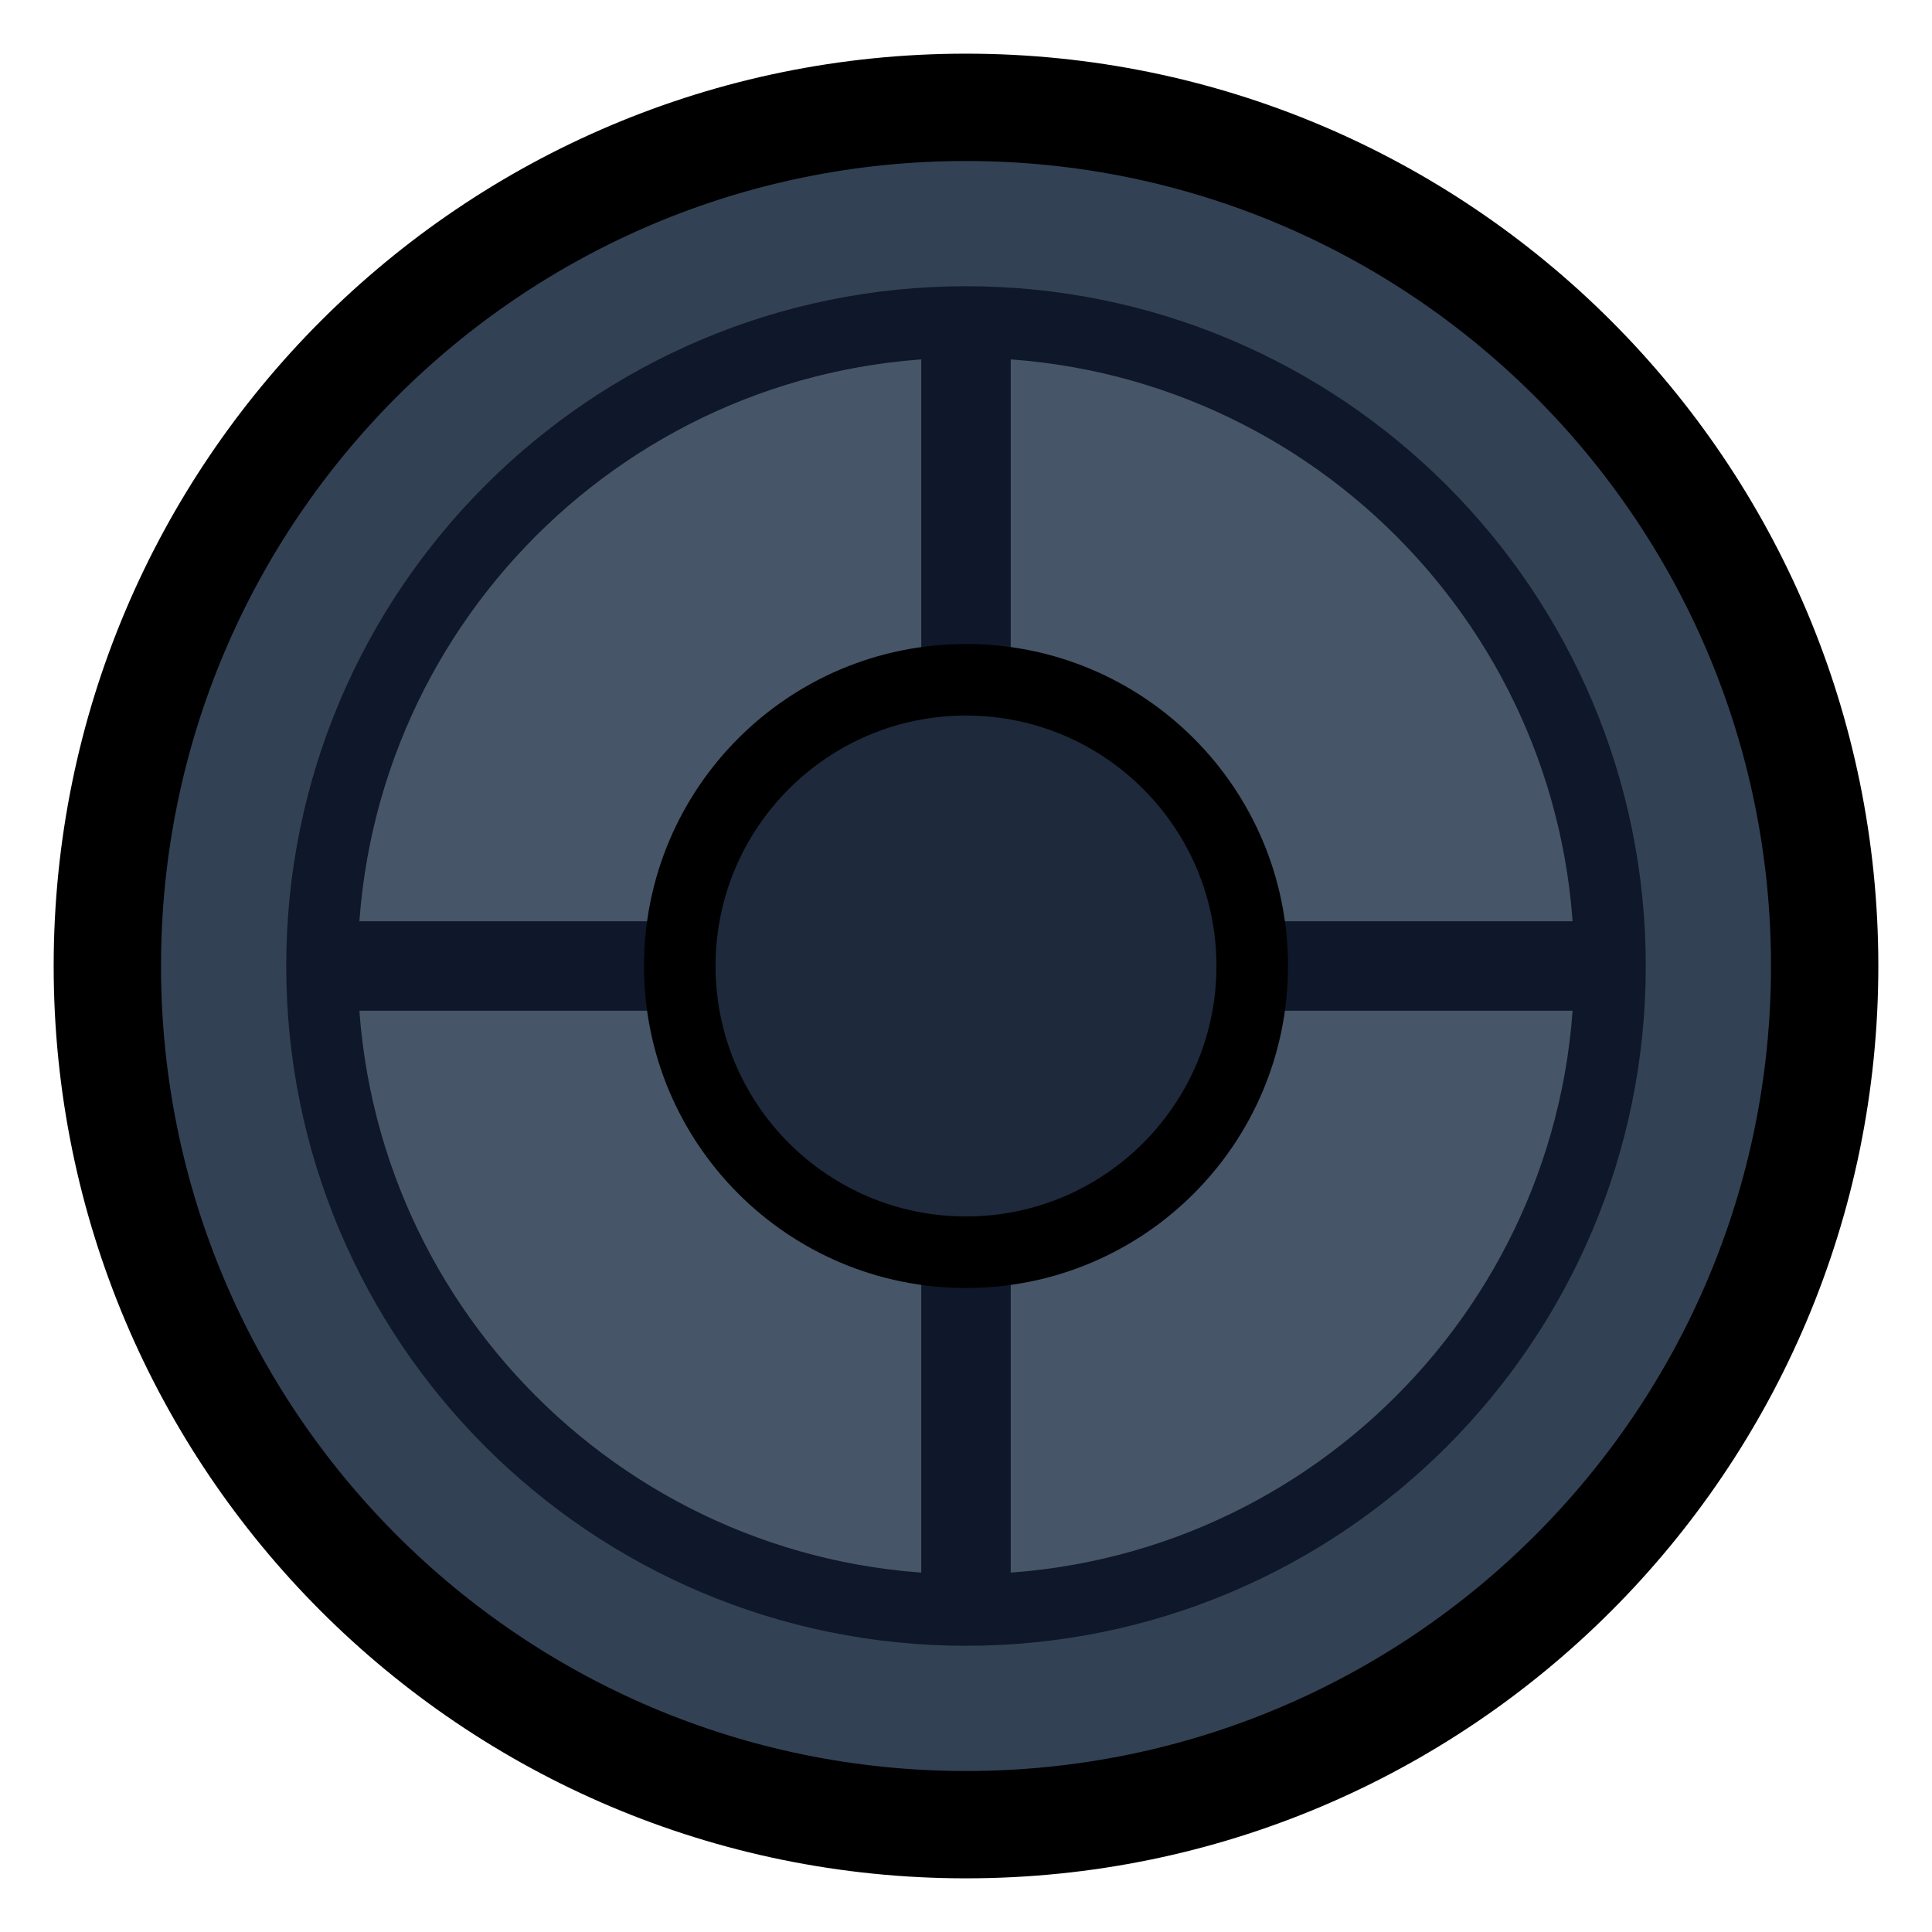
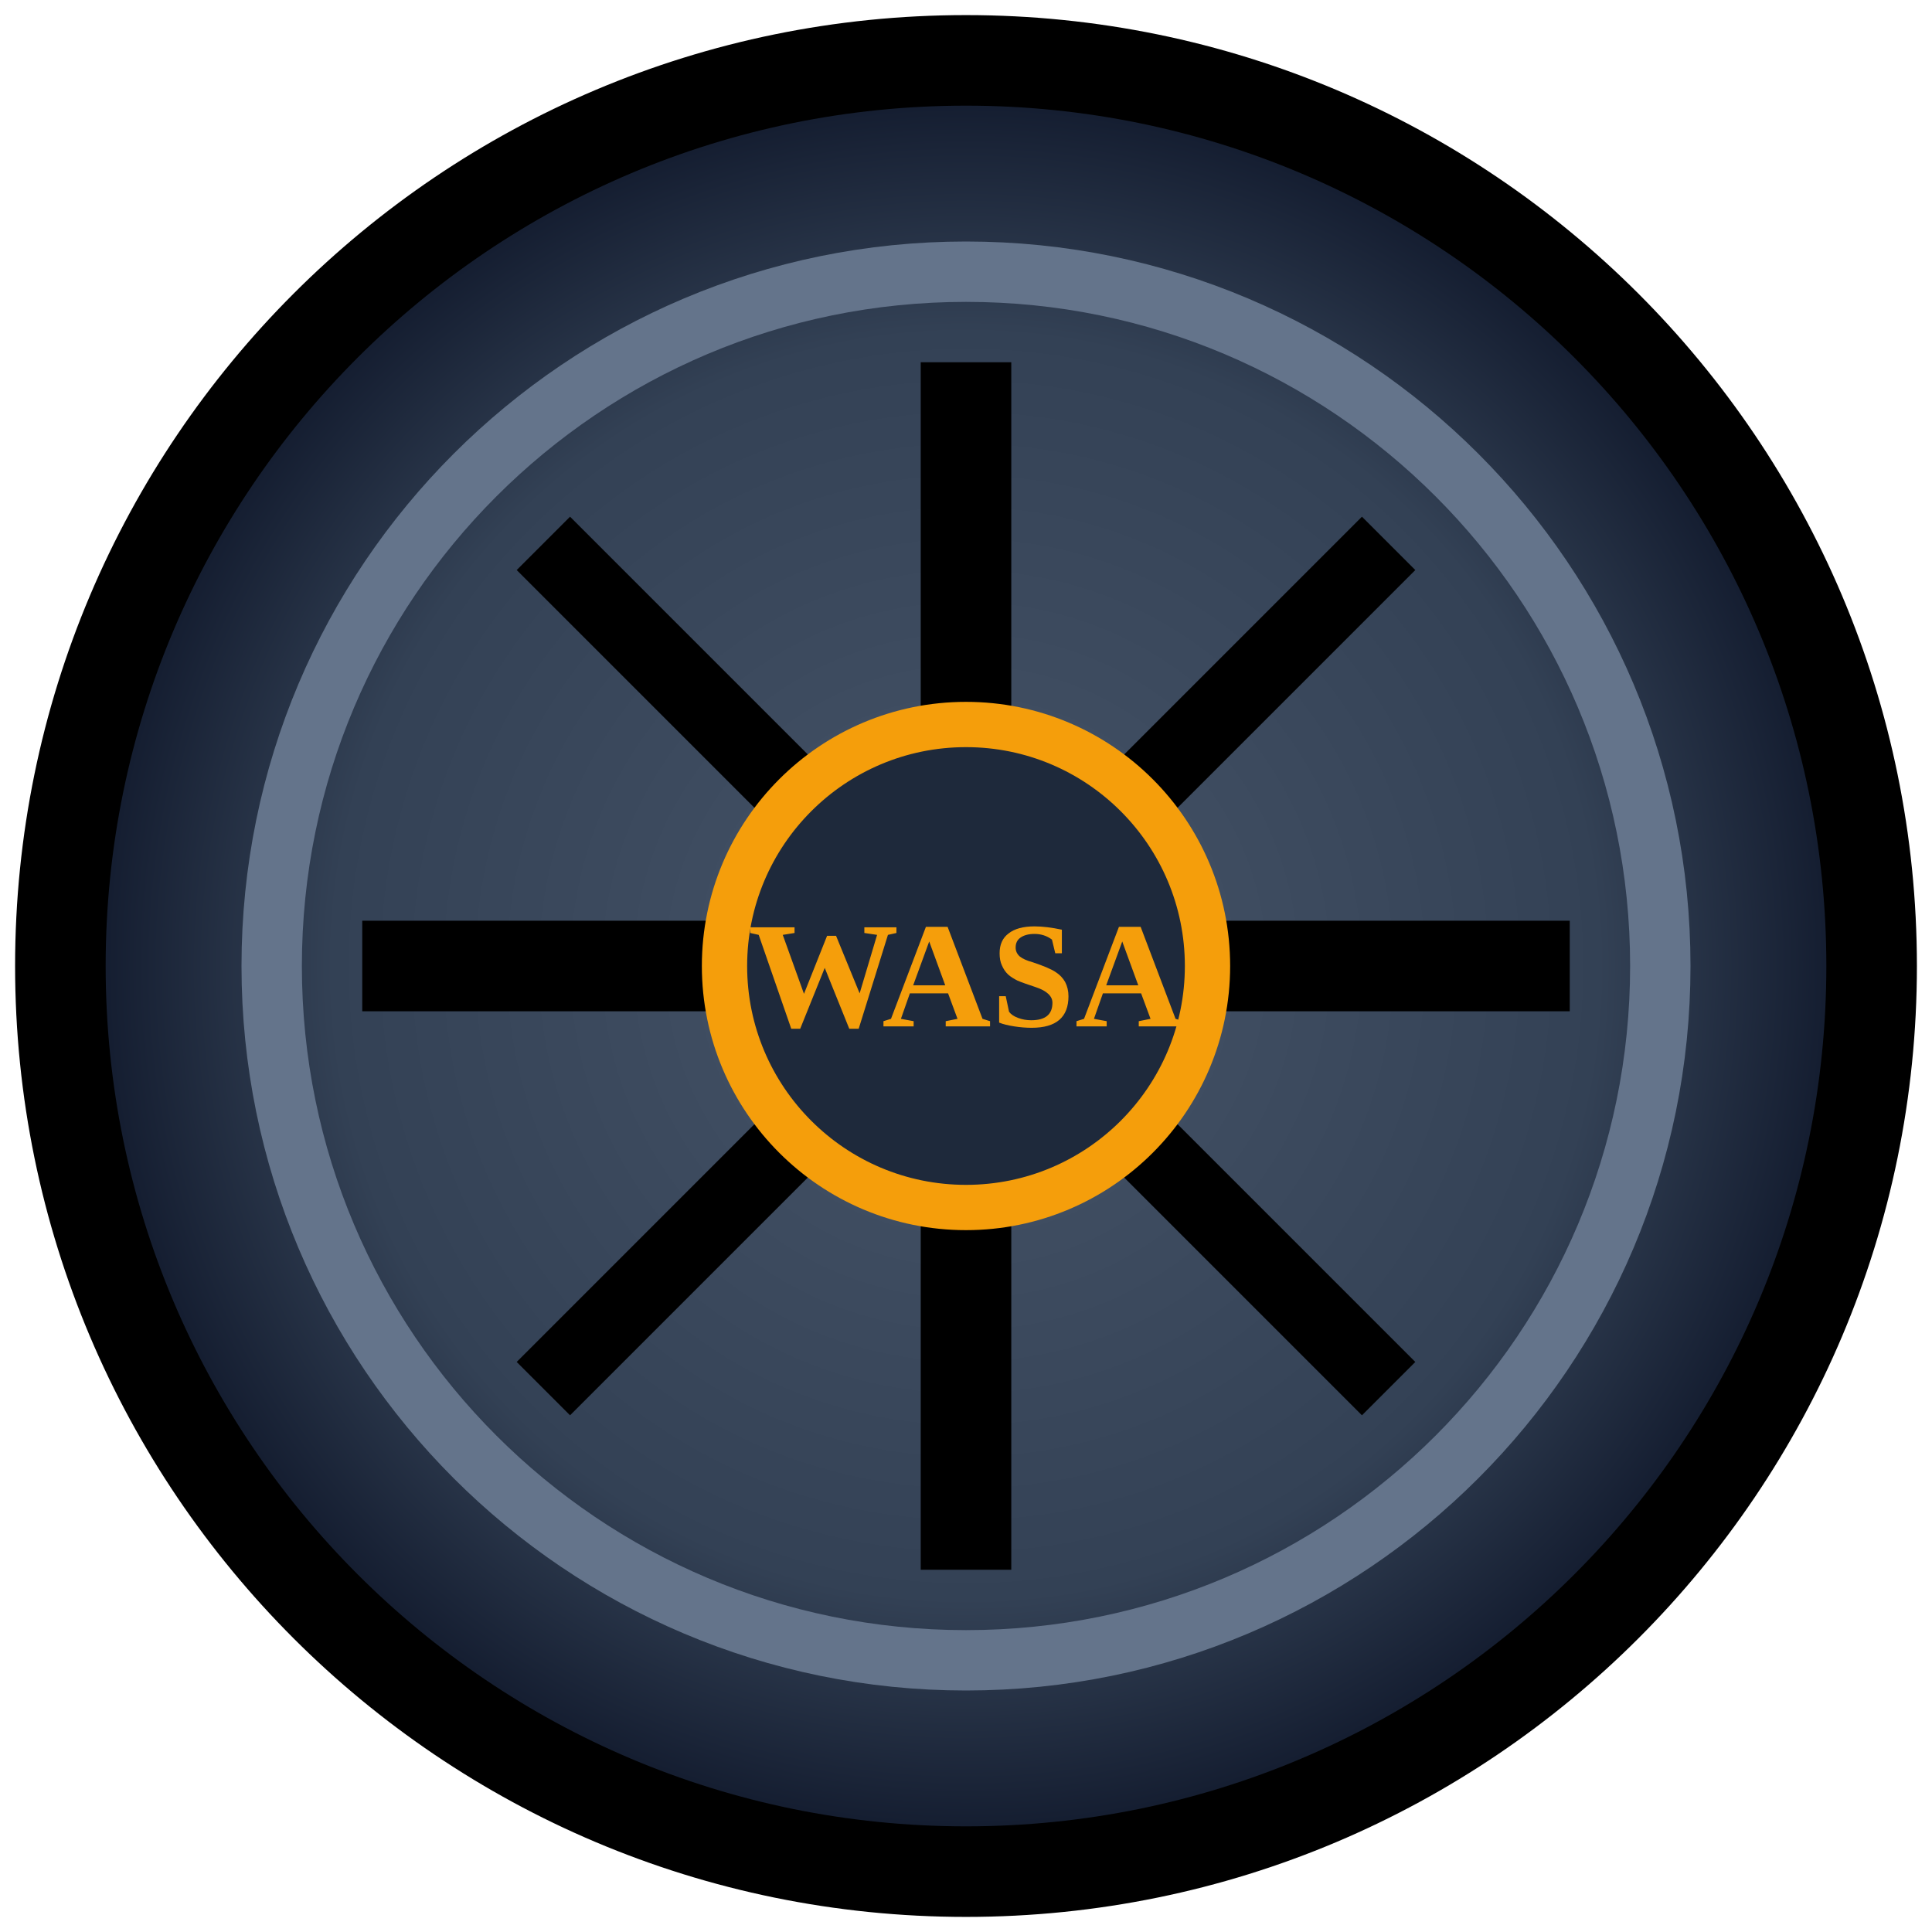
- <svg xmlns="http://www.w3.org/2000/svg" viewBox="0 0 54 54" width="54" height="54">
-   <circle cx="27" cy="27" r="24" fill="#334155" stroke="#000000" stroke-width="3" />
-   <circle cx="27" cy="27" r="18" fill="#475569" stroke="#0f172a" stroke-width="2" />
-   <line x1="9" y1="27" x2="45" y2="27" stroke="#0f172a" stroke-width="2.5" />
-   <line x1="27" y1="9" x2="27" y2="45" stroke="#0f172a" stroke-width="2.5" />
-   <circle cx="27" cy="27" r="8" fill="#1e293b" stroke="#000000" stroke-width="2" />
+ <svg xmlns="http://www.w3.org/2000/svg" viewBox="0 0 64 64" width="64" height="64">
+   <defs>
+     <radialGradient id="ironGrad" cx="50%" cy="50%" r="50%">
+       <stop offset="0%" stop-color="#475569" />
+       <stop offset="70%" stop-color="#334155" />
+       <stop offset="100%" stop-color="#0f172a" />
+     </radialGradient>
+   </defs>
+   <circle cx="32" cy="32" r="30" fill="url(#ironGrad)" stroke="#000000" stroke-width="3" />
+   <circle cx="32" cy="32" r="23" fill="none" stroke="#64748b" stroke-width="2" />
+   <line x1="32" y1="12" x2="32" y2="52" stroke="#000000" stroke-width="3" />
+   <line x1="12" y1="32" x2="52" y2="32" stroke="#000000" stroke-width="3" />
+   <line x1="18" y1="18" x2="46" y2="46" stroke="#000000" stroke-width="2.5" />
+   <line x1="18" y1="46" x2="46" y2="18" stroke="#000000" stroke-width="2.5" />
+   <circle cx="32" cy="32" r="8" fill="#1e293b" stroke="#f59e0b" stroke-width="1.5" />
+   <text x="32" y="34" font-size="5" font-weight="bold" fill="#f59e0b" text-anchor="middle">WASA</text>
</svg>
